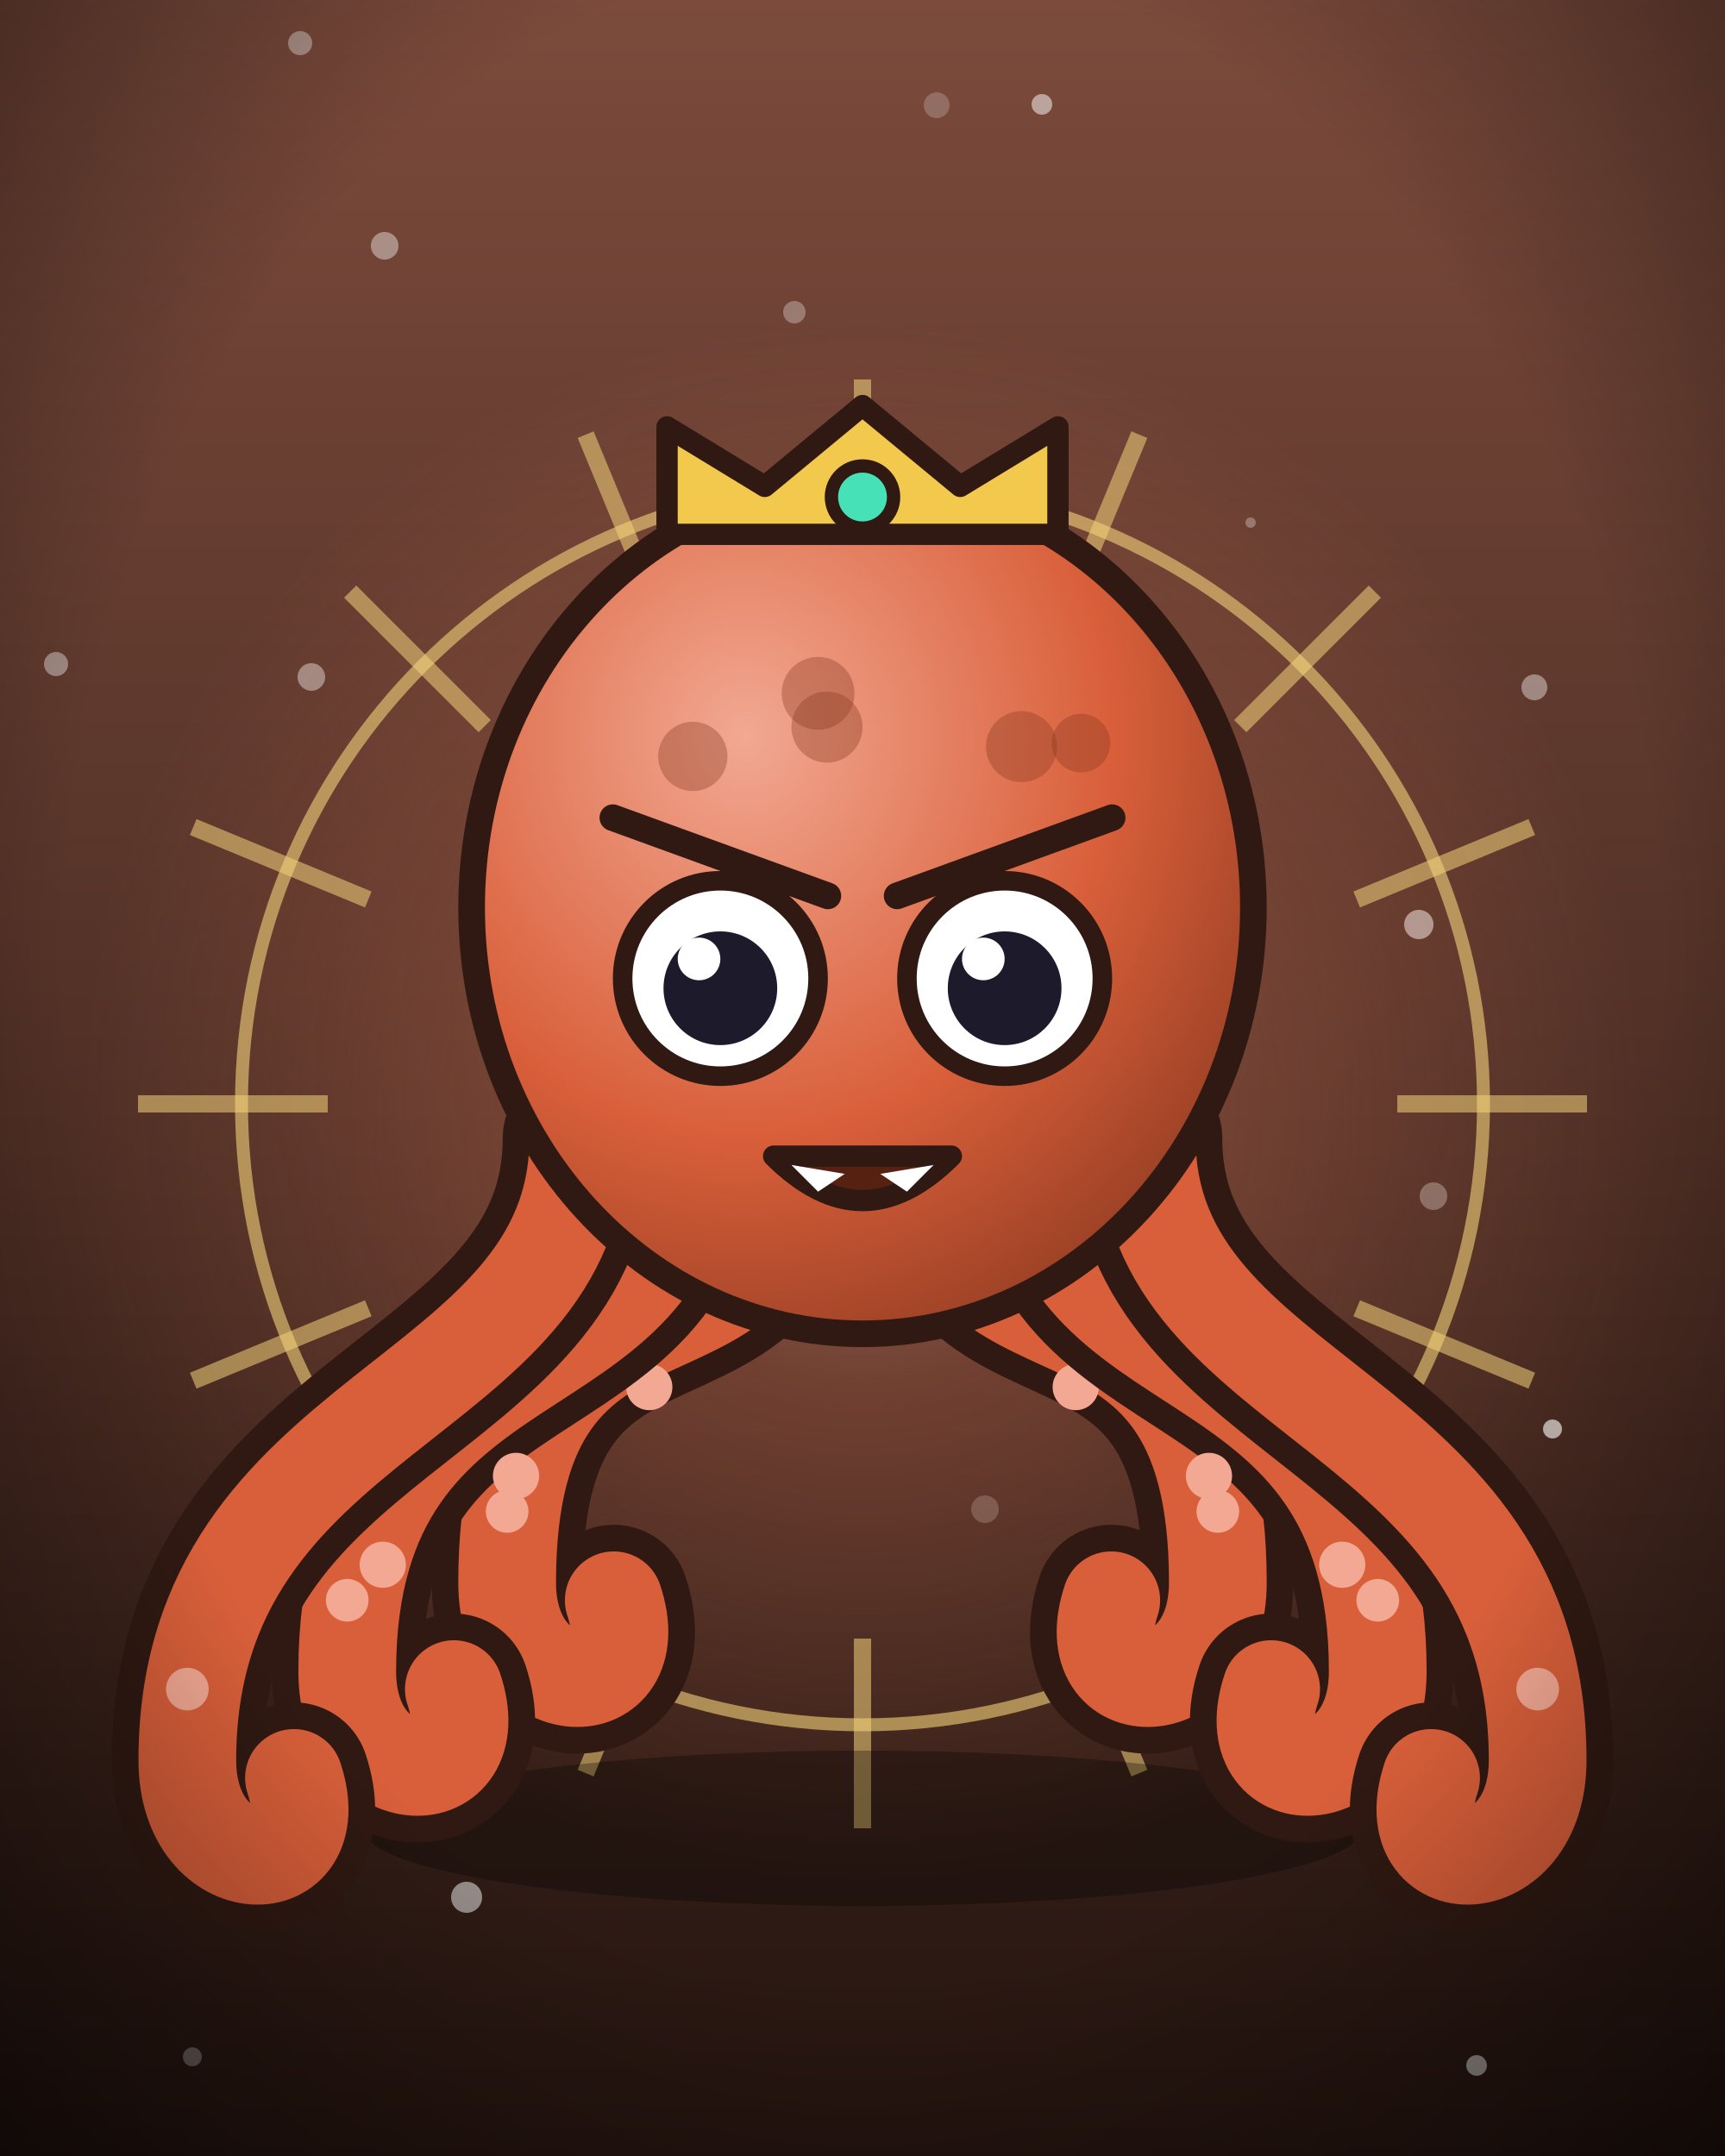
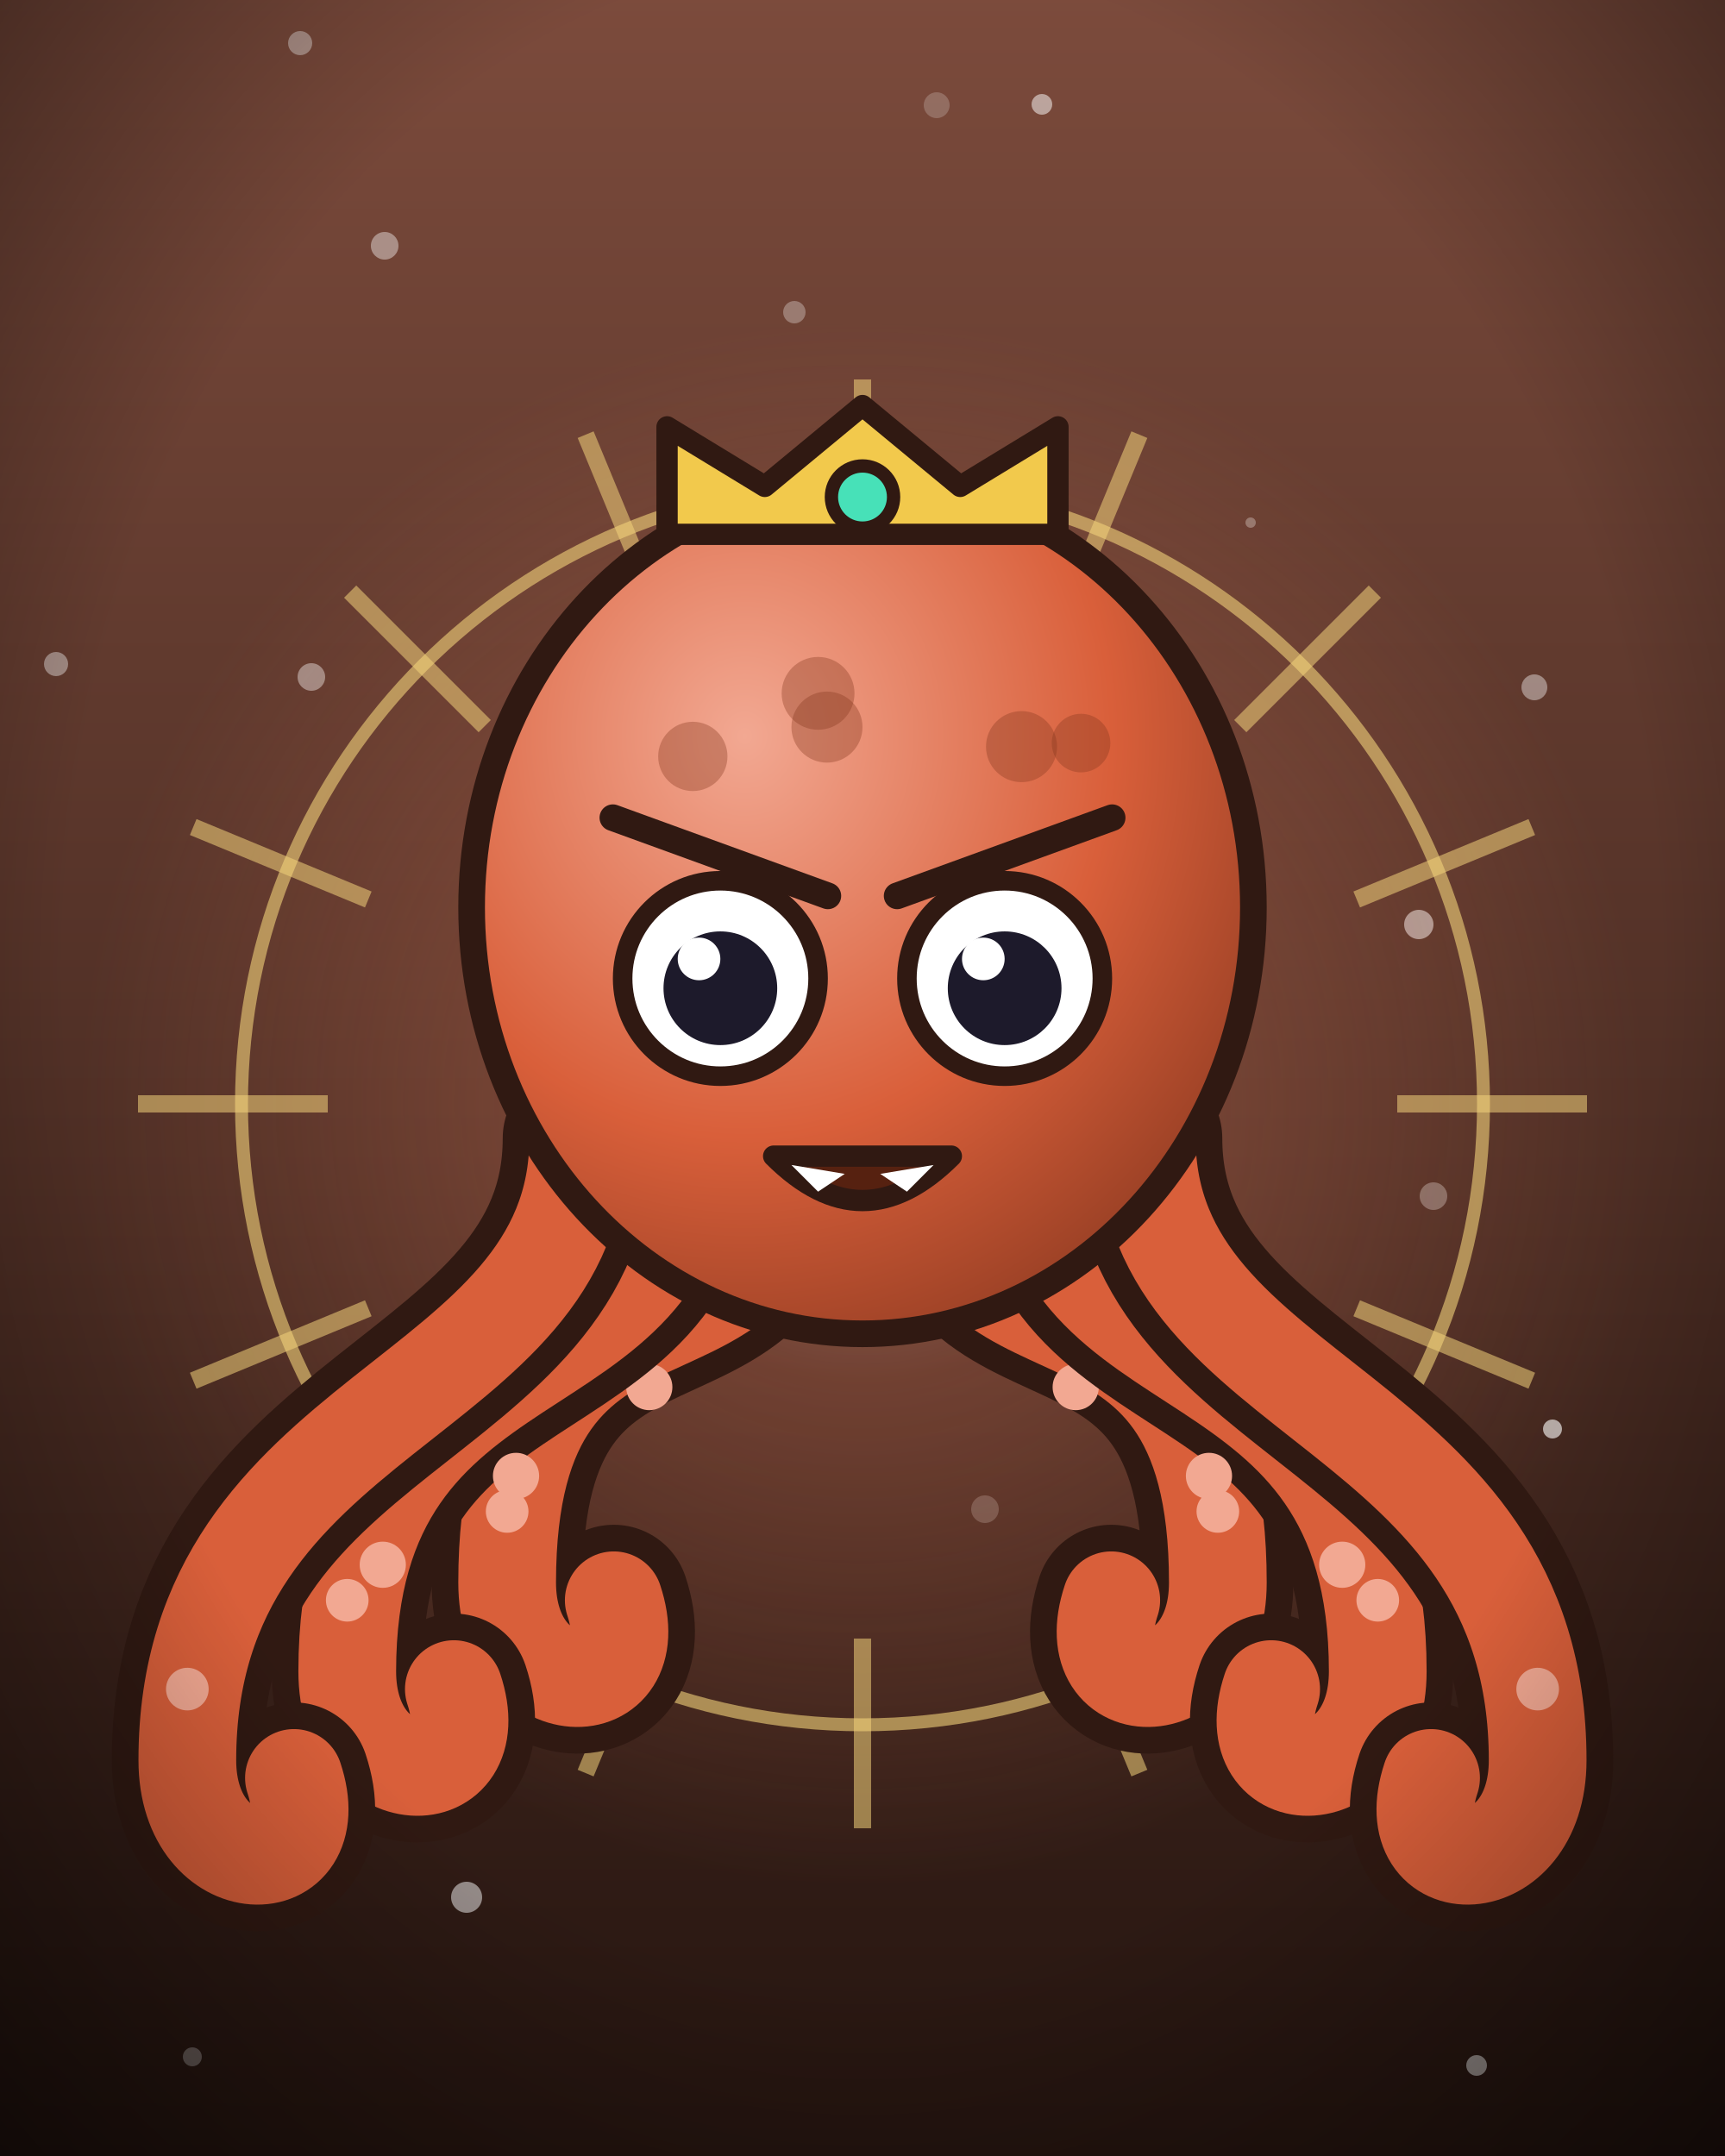
<svg xmlns="http://www.w3.org/2000/svg" viewBox="0 0 200 250" width="200" height="250">
  <defs>
    <linearGradient id="bg" x1="0" y1="0" x2="0" y2="1">
      <stop offset="0" stop-color="hsla(14,35%,36%,1)" />
      <stop offset="1" stop-color="hsla(14,40%,10%,1)" />
    </linearGradient>
    <radialGradient id="gm" cx=".35" cy=".3" r=".85">
      <stop offset="0" stop-color="hsla(14,78%,76%,1)" />
      <stop offset=".55" stop-color="hsla(14,68%,54%,1)" />
      <stop offset="1" stop-color="hsla(14,63%,32%,1)" />
    </radialGradient>
    <radialGradient id="ga" cx=".35" cy=".3" r=".85">
      <stop offset="0" stop-color="hsla(164,80%,76%,1)" />
      <stop offset=".6" stop-color="hsla(164,72%,58%,1)" />
      <stop offset="1" stop-color="hsla(164,60%,32%,1)" />
    </radialGradient>
    <linearGradient id="met" x1="0" y1="0" x2="0" y2="1">
      <stop offset="0" stop-color="#e3e8ef" />
      <stop offset=".5" stop-color="#9aa3b3" />
      <stop offset="1" stop-color="#5a6272" />
    </linearGradient>
    <radialGradient id="glow">
      <stop offset="0" stop-color="#fff" stop-opacity=".95" />
      <stop offset=".35" stop-color="hsla(14,95%,70%,1)" stop-opacity=".55" />
      <stop offset="1" stop-color="hsla(14,95%,70%,1)" stop-opacity="0" />
    </radialGradient>
    <radialGradient id="vig" cx=".5" cy=".45" r=".75">
      <stop offset=".62" stop-color="#000" stop-opacity="0" />
      <stop offset="1" stop-color="#000" stop-opacity=".55" />
    </radialGradient>
  </defs>
  <rect width="200" height="250" fill="url(#bg)" />
  <circle cx="114.2" cy="175" r="1.6" fill="#fff" opacity="0.2" />
  <circle cx="61.1" cy="105.9" r="1.2" fill="#fff" opacity="0.4" />
  <circle cx="54.1" cy="220" r="1.8" fill="#fff" opacity="0.5" />
  <circle cx="6.5" cy="77" r="1.4" fill="#fff" opacity="0.4" />
  <circle cx="120.8" cy="107.2" r="1.2" fill="#fff" opacity="0.5" />
  <circle cx="19.5" cy="209.3" r="1.1" fill="#fff" opacity="0.4" />
  <circle cx="34.8" cy="5" r="1.4" fill="#fff" opacity="0.4" />
  <circle cx="22.3" cy="238.5" r="1.1" fill="#fff" opacity="0.3" />
  <circle cx="44.6" cy="28.5" r="1.6" fill="#fff" opacity="0.4" />
  <circle cx="92.1" cy="36.2" r="1.3" fill="#fff" opacity="0.3" />
  <circle cx="102.9" cy="146.4" r="0.6" fill="#fff" opacity="0.3" />
  <circle cx="180" cy="165.7" r="1.1" fill="#fff" opacity="0.6" />
  <circle cx="145" cy="60.6" r="0.6" fill="#fff" opacity="0.3" />
  <circle cx="107" cy="153.3" r="0.7" fill="#fff" opacity="0.3" />
  <circle cx="36.1" cy="78.5" r="1.6" fill="#fff" opacity="0.4" />
  <circle cx="164.5" cy="107.2" r="1.7" fill="#fff" opacity="0.5" />
  <circle cx="171.2" cy="239.5" r="1.2" fill="#fff" opacity="0.5" />
  <circle cx="58.2" cy="114.4" r="0.6" fill="#fff" opacity="0.6" />
  <circle cx="120.8" cy="12.1" r="1.2" fill="#fff" opacity="0.5" />
  <circle cx="166.2" cy="138.7" r="1.6" fill="#fff" opacity="0.3" />
  <circle cx="177.9" cy="79.7" r="1.5" fill="#fff" opacity="0.4" />
  <circle cx="108.6" cy="12.2" r="1.5" fill="#fff" opacity="0.2" />
  <circle cx="100" cy="128" r="92" fill="url(#glow)" opacity=".45" />
  <circle cx="100" cy="128" r="72" fill="none" stroke="#f2d27a" stroke-width="1.5" opacity=".6" />
  <path d="M162,128 L184,128" stroke="#f2d27a" stroke-width="2" opacity=".55" />
  <path d="M157.3,151.7 L177.6,160.1" stroke="#f2d27a" stroke-width="2" opacity=".55" />
  <path d="M143.8,171.8 L159.4,187.4" stroke="#f2d27a" stroke-width="2" opacity=".55" />
  <path d="M123.7,185.3 L132.1,205.6" stroke="#f2d27a" stroke-width="2" opacity=".55" />
  <path d="M100,190 L100,212" stroke="#f2d27a" stroke-width="2" opacity=".55" />
  <path d="M76.3,185.3 L67.9,205.6" stroke="#f2d27a" stroke-width="2" opacity=".55" />
  <path d="M56.2,171.8 L40.6,187.4" stroke="#f2d27a" stroke-width="2" opacity=".55" />
  <path d="M42.7,151.7 L22.4,160.1" stroke="#f2d27a" stroke-width="2" opacity=".55" />
  <path d="M38,128 L16,128" stroke="#f2d27a" stroke-width="2" opacity=".55" />
  <path d="M42.7,104.3 L22.4,95.9" stroke="#f2d27a" stroke-width="2" opacity=".55" />
  <path d="M56.2,84.2 L40.6,68.6" stroke="#f2d27a" stroke-width="2" opacity=".55" />
  <path d="M76.3,70.7 L67.9,50.4" stroke="#f2d27a" stroke-width="2" opacity=".55" />
  <path d="M100,66 L100,44" stroke="#f2d27a" stroke-width="2" opacity=".55" />
  <path d="M123.7,70.7 L132.1,50.4" stroke="#f2d27a" stroke-width="2" opacity=".55" />
  <path d="M143.8,84.2 L159.4,68.6" stroke="#f2d27a" stroke-width="2" opacity=".55" />
  <path d="M157.3,104.3 L177.6,95.9" stroke="#f2d27a" stroke-width="2" opacity=".55" />
-   <ellipse cx="100" cy="212" rx="58" ry="9" fill="#000" opacity=".3" />
  <g transform="translate(100 132) scale(1.03)">
    <path d="M-8,0 C-8,30 -40,10 -40,50 C-40,64 -24,64 -28,52" fill="none" stroke="hsla(14,45%,13%,1)" stroke-width="17" stroke-linecap="round" />
    <path d="M-8,0 C-8,30 -40,10 -40,50 C-40,64 -24,64 -28,52" fill="none" stroke="hsla(14,68%,54%,1)" stroke-width="11" stroke-linecap="round" />
    <circle cx="-24" cy="28" r="2.6" fill="hsla(14,78%,76%,1)" />
    <circle cx="-40" cy="42" r="2.4" fill="hsla(14,78%,76%,1)" />
    <path d="M-20,0 C-20,30 -58,20 -58,60 C-58,74 -42,74 -46,62" fill="none" stroke="hsla(14,45%,13%,1)" stroke-width="17" stroke-linecap="round" />
    <path d="M-20,0 C-20,30 -58,20 -58,60 C-58,74 -42,74 -46,62" fill="none" stroke="hsla(14,68%,54%,1)" stroke-width="11" stroke-linecap="round" />
    <circle cx="-39" cy="38" r="2.6" fill="hsla(14,78%,76%,1)" />
    <circle cx="-58" cy="52" r="2.4" fill="hsla(14,78%,76%,1)" />
    <path d="M-32,0 C-32,30 -76,30 -76,70 C-76,84 -60,84 -64,72" fill="none" stroke="hsla(14,45%,13%,1)" stroke-width="17" stroke-linecap="round" />
    <path d="M-32,0 C-32,30 -76,30 -76,70 C-76,84 -60,84 -64,72" fill="none" stroke="hsla(14,68%,54%,1)" stroke-width="11" stroke-linecap="round" />
    <circle cx="-54" cy="48" r="2.6" fill="hsla(14,78%,76%,1)" />
    <circle cx="-76" cy="62" r="2.4" fill="hsla(14,78%,76%,1)" />
    <path d="M8,0 C8,30 40,10 40,50 C40,64 24,64 28,52" fill="none" stroke="hsla(14,45%,13%,1)" stroke-width="17" stroke-linecap="round" />
    <path d="M8,0 C8,30 40,10 40,50 C40,64 24,64 28,52" fill="none" stroke="hsla(14,68%,54%,1)" stroke-width="11" stroke-linecap="round" />
    <circle cx="24" cy="28" r="2.6" fill="hsla(14,78%,76%,1)" />
    <circle cx="40" cy="42" r="2.4" fill="hsla(14,78%,76%,1)" />
    <path d="M20,0 C20,30 58,20 58,60 C58,74 42,74 46,62" fill="none" stroke="hsla(14,45%,13%,1)" stroke-width="17" stroke-linecap="round" />
    <path d="M20,0 C20,30 58,20 58,60 C58,74 42,74 46,62" fill="none" stroke="hsla(14,68%,54%,1)" stroke-width="11" stroke-linecap="round" />
    <circle cx="39" cy="38" r="2.6" fill="hsla(14,78%,76%,1)" />
    <circle cx="58" cy="52" r="2.4" fill="hsla(14,78%,76%,1)" />
    <path d="M32,0 C32,30 76,30 76,70 C76,84 60,84 64,72" fill="none" stroke="hsla(14,45%,13%,1)" stroke-width="17" stroke-linecap="round" />
    <path d="M32,0 C32,30 76,30 76,70 C76,84 60,84 64,72" fill="none" stroke="hsla(14,68%,54%,1)" stroke-width="11" stroke-linecap="round" />
    <circle cx="54" cy="48" r="2.6" fill="hsla(14,78%,76%,1)" />
    <circle cx="76" cy="62" r="2.4" fill="hsla(14,78%,76%,1)" />
    <ellipse cx="0" cy="-26" rx="44" ry="48" fill="url(#gm)" stroke="hsla(14,45%,13%,1)" stroke-width="3" stroke-linejoin="round" stroke-linecap="round" />
    <circle cx="-4" cy="-46.3" r="4" fill="hsla(14,63%,32%,1)" opacity=".35" />
    <circle cx="17.9" cy="-44.1" r="4" fill="hsla(14,63%,32%,1)" opacity=".35" />
    <circle cx="24.6" cy="-44.5" r="3.3" fill="hsla(14,63%,32%,1)" opacity=".35" />
    <circle cx="-5" cy="-50.1" r="4.1" fill="hsla(14,63%,32%,1)" opacity=".35" />
    <circle cx="-19.1" cy="-43" r="3.9" fill="hsla(14,63%,32%,1)" opacity=".35" />
    <circle cx="-16" cy="-18" r="11" fill="#fff" stroke="hsla(14,45%,13%,1)" stroke-width="2.2" stroke-linejoin="round" stroke-linecap="round" />
    <circle cx="-16" cy="-16.9" r="6.4" fill="#1d1a2b" />
    <circle cx="-18.4" cy="-20.2" r="2.4" fill="#fff" />
    <path d="M-28.1,-36.1 L-3.9,-27.3" stroke="hsla(14,45%,13%,1)" stroke-width="3" stroke-linejoin="round" stroke-linecap="round" fill="none" />
    <circle cx="16" cy="-18" r="11" fill="#fff" stroke="hsla(14,45%,13%,1)" stroke-width="2.2" stroke-linejoin="round" stroke-linecap="round" />
    <circle cx="16" cy="-16.9" r="6.4" fill="#1d1a2b" />
    <circle cx="13.6" cy="-20.2" r="2.4" fill="#fff" />
    <path d="M3.9,-27.3 L28.1,-36.1" stroke="hsla(14,45%,13%,1)" stroke-width="3" stroke-linejoin="round" stroke-linecap="round" fill="none" />
    <path d="M-10,2 Q0,12 10,2 Z" fill="hsla(14,68%,20%,1)" stroke="hsla(14,45%,13%,1)" stroke-width="2.4" stroke-linejoin="round" stroke-linecap="round" />
    <path d="M-8,3 L-5,6 L-2,4 M2,4 L5,6 L8,3" fill="#fff" stroke="none" />
    <path d="M-22,-68 L-22,-80.1 L-11,-73.4 L0,-82.5 L11,-73.4 L22,-80.1 L22,-68 Z" fill="#f2c94c" stroke="hsla(14,45%,13%,1)" stroke-width="2.4" stroke-linejoin="round" stroke-linecap="round" />
    <circle cx="0" cy="-72.2" r="3.5" fill="hsla(164,72%,58%,1)" stroke="hsla(14,45%,13%,1)" stroke-width="1.5" stroke-linejoin="round" stroke-linecap="round" />
  </g>
  <rect width="200" height="250" fill="url(#vig)" />
</svg>
